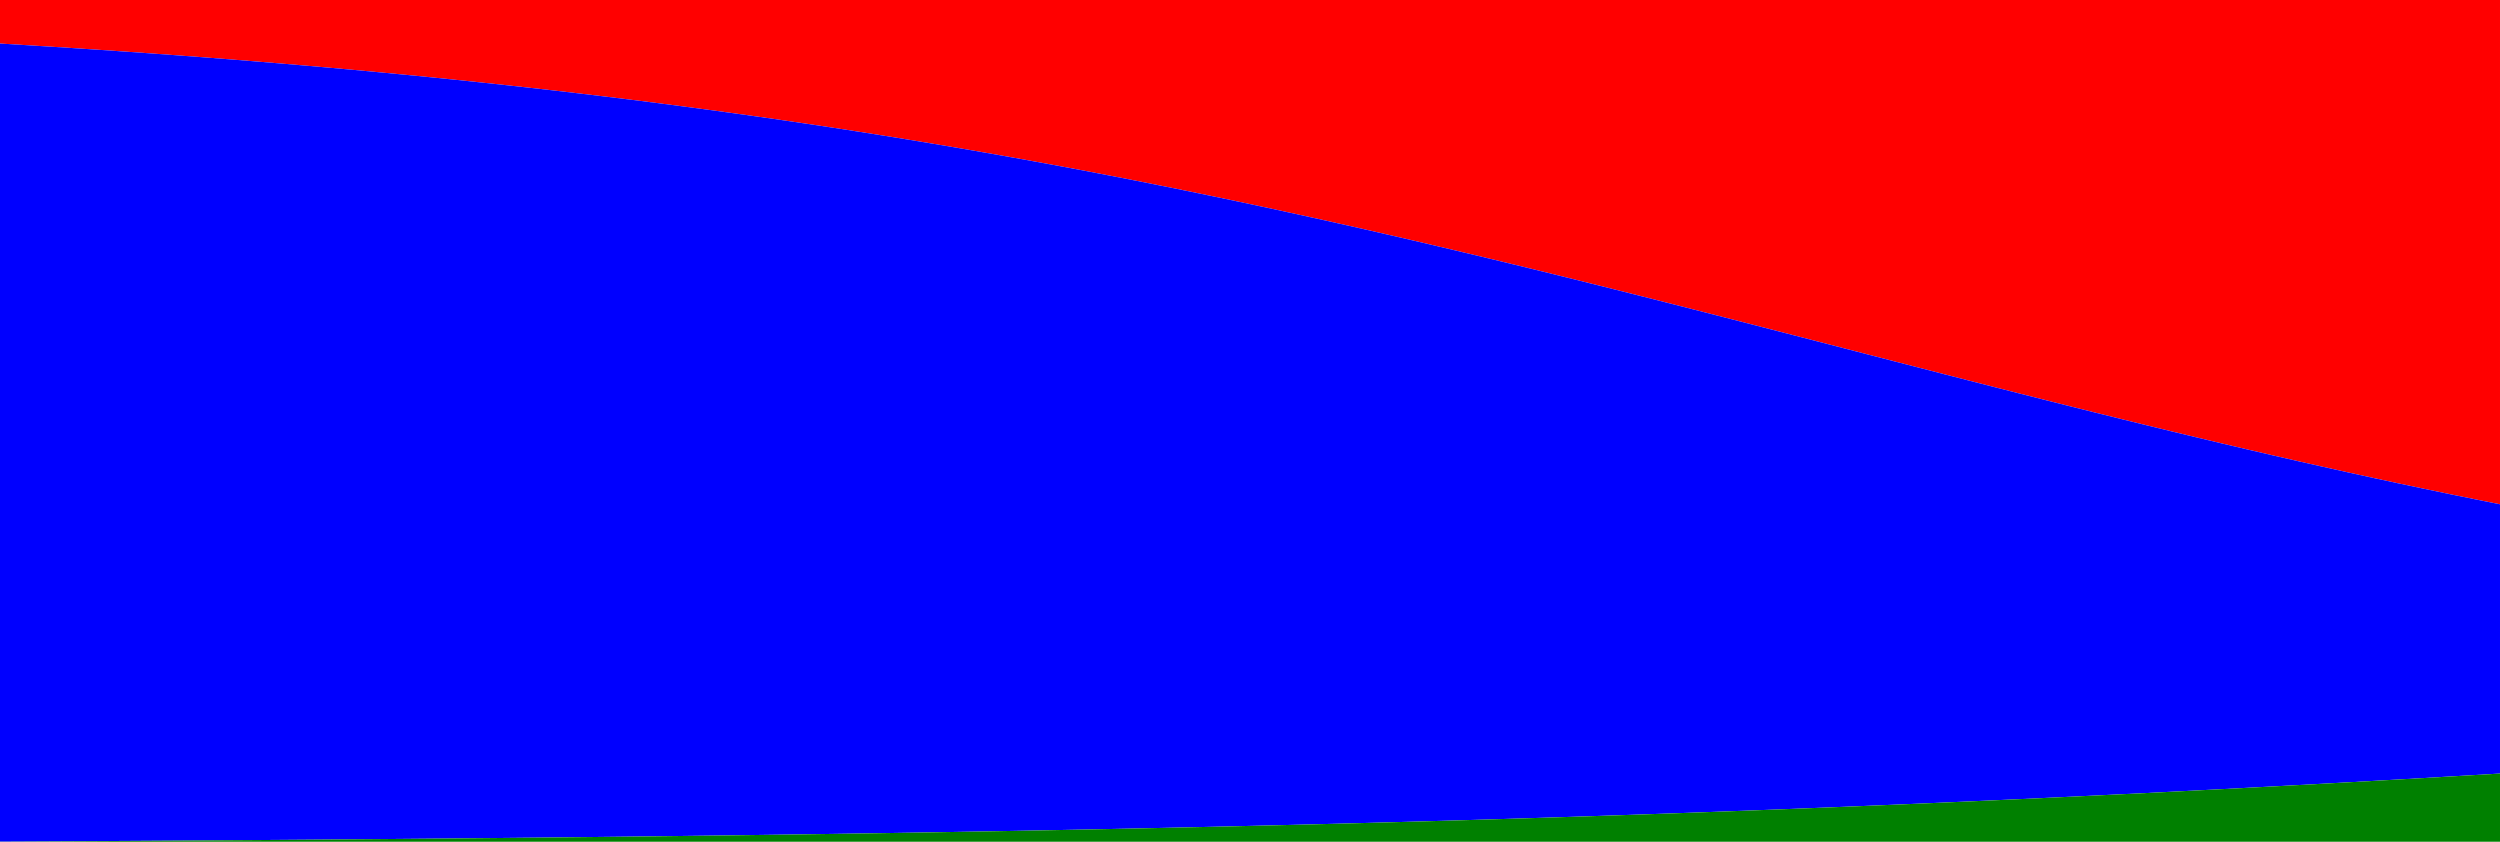
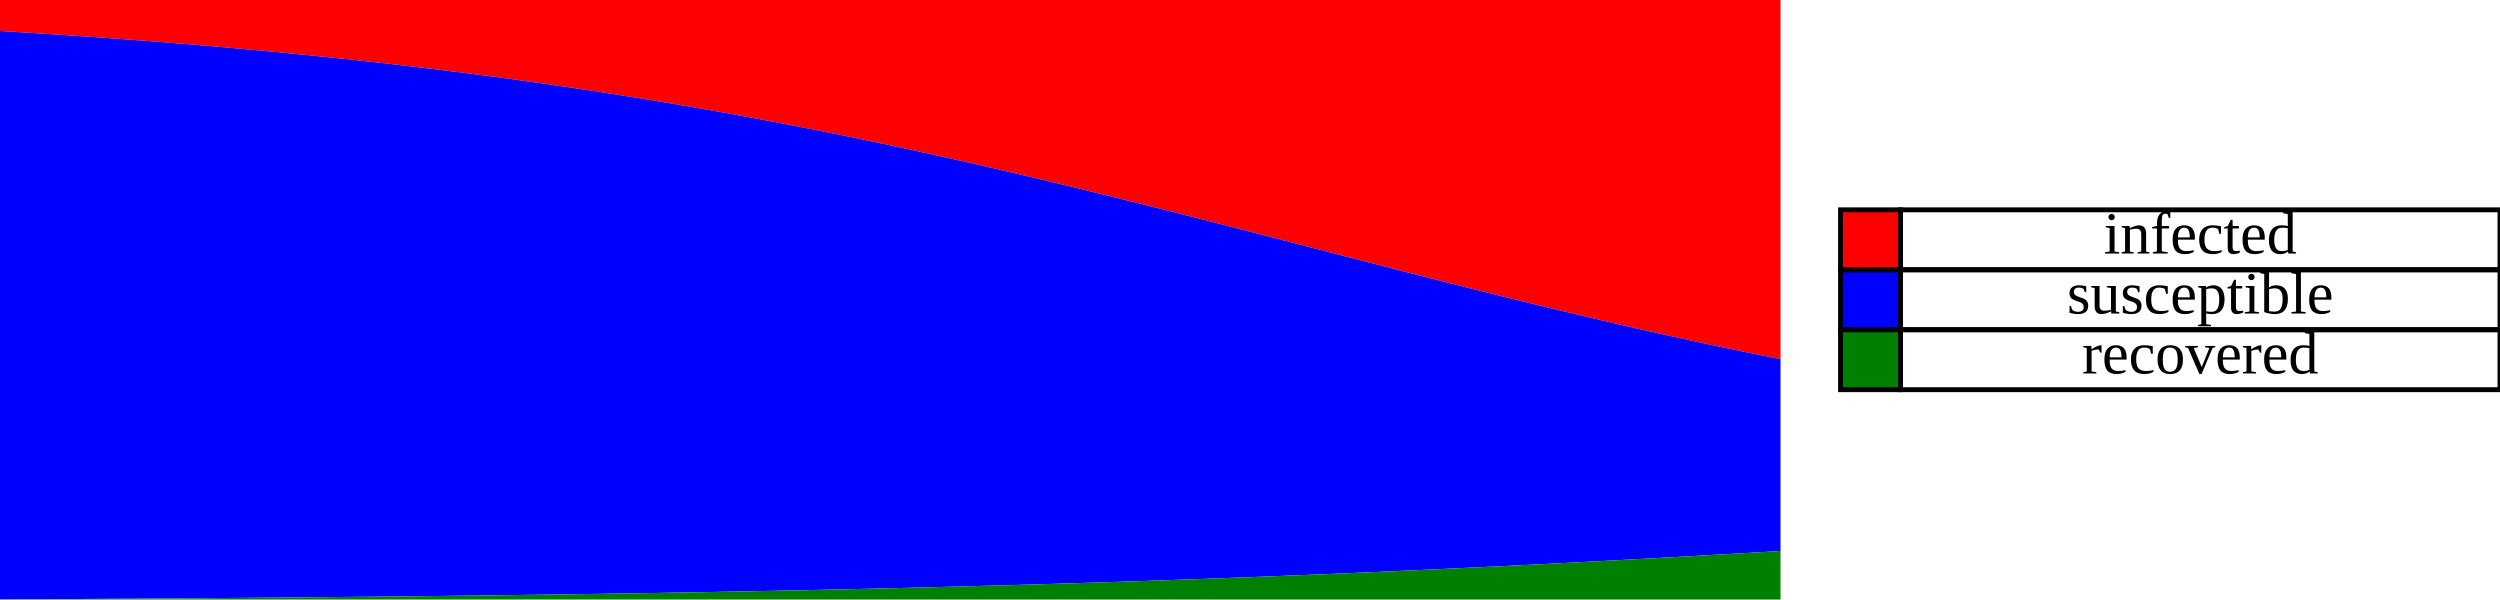
- <svg xmlns="http://www.w3.org/2000/svg" stroke="rgb(0,0,0)" font-size="1" width="1000" stroke-opacity="1" viewBox="0.0 0.0 1000.0 336.7" height="336.7" version="1.1">
+ <svg xmlns="http://www.w3.org/2000/svg" stroke="rgb(0,0,0)" font-size="1" width="1000" stroke-opacity="1" viewBox="0.0 0.0 1000.0 239.808" height="239.808" version="1.1">
  <defs />
-   <g fill="rgb(255,0,0)" stroke="rgb(0,0,0)" stroke-linecap="butt" stroke-width="2.321" stroke-miterlimit="10.0" fill-opacity="1.0" stroke-opacity="0.0" stroke-linejoin="miter">
-     <path d="M 0,17.424 l 10.101,0.609 l 10.101,0.628 l 10.101,0.649 l 10.101,0.67 l 10.101,0.691 l 10.101,0.713 l 10.101,0.736 l 10.101,0.759 l 10.101,0.783 l 10.101,0.807 l 10.101,0.832 l 10.101,0.858 l 10.101,0.884 l 10.101,0.911 l 10.101,0.938 l 10.101,0.966 l 10.101,0.995 l 10.101,1.024 l 10.101,1.054 l 10.101,1.084 l 10.101,1.115 l 10.101,1.146 l 10.101,1.179 l 10.101,1.211 l 10.101,1.244 l 10.101,1.278 l 10.101,1.312 l 10.101,1.346 l 10.101,1.381 l 10.101,1.417 l 10.101,1.452 l 10.101,1.488 l 10.101,1.525 l 10.101,1.562 l 10.101,1.599 l 10.101,1.636 l 10.101,1.673 l 10.101,1.711 l 10.101,1.748 l 10.101,1.786 l 10.101,1.823 l 10.101,1.861 l 10.101,1.898 l 10.101,1.935 l 10.101,1.972 l 10.101,2.009 l 10.101,2.045 l 10.101,2.081 l 10.101,2.116 l 10.101,2.15 l 10.101,2.184 l 10.101,2.217 l 10.101,2.25 l 10.101,2.281 l 10.101,2.312 l 10.101,2.341 l 10.101,2.369 l 10.101,2.397 l 10.101,2.422 l 10.101,2.447 l 10.101,2.47 l 10.101,2.492 l 10.101,2.512 l 10.101,2.53 l 10.101,2.547 l 10.101,2.563 l 10.101,2.576 l 10.101,2.588 l 10.101,2.598 l 10.101,2.606 l 10.101,2.611 l 10.101,2.615 l 10.101,2.618 l 10.101,2.618 l 10.101,2.616 l 10.101,2.612 l 10.101,2.606 l 10.101,2.598 l 10.101,2.588 l 10.101,2.575 l 10.101,2.562 l 10.101,2.545 l 10.101,2.527 l 10.101,2.508 l 10.101,2.486 l 10.101,2.462 l 10.101,2.437 l 10.101,2.41 l 10.101,2.381 l 10.101,2.351 l 10.101,2.319 l 10.101,2.286 l 10.101,2.251 l 10.101,2.215 l 10.101,2.178 l 10.101,2.14 l 10.101,2.1 l 10.101,2.06 l 10.101,2.018 v -201.711 h -10.101 h -10.101 h -10.101 l -10.101,0 h -10.101 h -10.101 h -10.101 h -10.101 h -10.101 h -10.101 h -10.101 h -10.101 h -10.101 h -10.101 h -10.101 h -10.101 h -10.101 h -10.101 h -10.101 h -10.101 h -10.101 h -10.101 h -10.101 h -10.101 h -10.101 h -10.101 h -10.101 h -10.101 h -10.101 h -10.101 h -10.101 h -10.101 h -10.101 h -10.101 h -10.101 h -10.101 l -10.101,0 l -10.101,-0 l -10.101,0 h -10.101 h -10.101 l -10.101,-0 h -10.101 l -10.101,0 h -10.101 l -10.101,-0 l -10.101,0 h -10.101 h -10.101 h -10.101 h -10.101 h -10.101 h -10.101 h -10.101 l -10.101,-0 h -10.101 h -10.101 h -10.101 l -10.101,-0 h -10.101 h -10.101 h -10.101 l -10.101,0 l -10.101,0 h -10.101 h -10.101 l -10.101,-0 h -10.101 h -10.101 h -10.101 l -10.101,0 h -10.101 h -10.101 l -10.101,-0 h -10.101 h -10.101 h -10.101 h -10.101 h -10.101 h -10.101 h -10.101 l -10.101,-0 h -10.101 l -10.101,0 h -10.101 h -10.101 h -10.101 l -10.101,-0 h -10.101 h -10.101 l -10.101,0 l -10.101,-0 h -10.101 h -10.101 l -10.101,0 l -10.101,-0 h -10.101 h -10.101 l -10.101,0 Z" />
+   <g fill="rgb(0,0,0)" stroke="rgb(0,0,0)" stroke-linecap="butt" stroke-width="1.959" stroke-miterlimit="10.0" fill-opacity="0.0" stroke-opacity="1.0" stroke-linejoin="miter">
+     <path d="M 1000,155.875 l -0,-23.981 h -239.808 l -0,23.981 Z" />
  </g>
-   <g fill="rgb(0,0,255)" stroke="rgb(0,0,0)" stroke-linecap="butt" stroke-width="2.321" stroke-miterlimit="10.0" fill-opacity="1.0" stroke-opacity="0.0" stroke-linejoin="miter">
-     <path d="M 0,336.65 l 10.101,-0.052 l 10.101,-0.054 l 10.101,-0.056 l 10.101,-0.058 l 10.101,-0.06 l 10.101,-0.062 l 10.101,-0.064 l 10.101,-0.066 l 10.101,-0.069 l 10.101,-0.071 l 10.101,-0.073 l 10.101,-0.076 l 10.101,-0.079 l 10.101,-0.081 l 10.101,-0.084 l 10.101,-0.087 l 10.101,-0.09 l 10.101,-0.093 l 10.101,-0.096 l 10.101,-0.099 l 10.101,-0.102 l 10.101,-0.105 l 10.101,-0.109 l 10.101,-0.112 l 10.101,-0.116 l 10.101,-0.12 l 10.101,-0.124 l 10.101,-0.128 l 10.101,-0.132 l 10.101,-0.136 l 10.101,-0.14 l 10.101,-0.144 l 10.101,-0.149 l 10.101,-0.153 l 10.101,-0.158 l 10.101,-0.163 l 10.101,-0.168 l 10.101,-0.173 l 10.101,-0.178 l 10.101,-0.183 l 10.101,-0.189 l 10.101,-0.194 l 10.101,-0.2 l 10.101,-0.205 l 10.101,-0.211 l 10.101,-0.217 l 10.101,-0.223 l 10.101,-0.229 l 10.101,-0.235 l 10.101,-0.242 l 10.101,-0.248 l 10.101,-0.255 l 10.101,-0.261 l 10.101,-0.268 l 10.101,-0.275 l 10.101,-0.282 l 10.101,-0.289 l 10.101,-0.296 l 10.101,-0.303 l 10.101,-0.31 l 10.101,-0.318 l 10.101,-0.325 l 10.101,-0.333 l 10.101,-0.34 l 10.101,-0.348 l 10.101,-0.355 l 10.101,-0.363 l 10.101,-0.371 l 10.101,-0.379 l 10.101,-0.386 l 10.101,-0.394 l 10.101,-0.402 l 10.101,-0.41 l 10.101,-0.418 l 10.101,-0.426 l 10.101,-0.433 l 10.101,-0.441 l 10.101,-0.449 l 10.101,-0.457 l 10.101,-0.465 l 10.101,-0.472 l 10.101,-0.48 l 10.101,-0.488 l 10.101,-0.495 l 10.101,-0.503 l 10.101,-0.51 l 10.101,-0.518 l 10.101,-0.525 l 10.101,-0.532 l 10.101,-0.539 l 10.101,-0.546 l 10.101,-0.553 l 10.101,-0.56 l 10.101,-0.567 l 10.101,-0.574 l 10.101,-0.58 l 10.101,-0.587 l 10.101,-0.593 l 10.101,-0.599 v -107.711 l -10.101,-2.018 l -10.101,-2.06 l -10.101,-2.1 l -10.101,-2.14 l -10.101,-2.178 l -10.101,-2.215 l -10.101,-2.251 l -10.101,-2.286 l -10.101,-2.319 l -10.101,-2.351 l -10.101,-2.381 l -10.101,-2.41 l -10.101,-2.437 l -10.101,-2.462 l -10.101,-2.486 l -10.101,-2.508 l -10.101,-2.527 l -10.101,-2.545 l -10.101,-2.562 l -10.101,-2.575 l -10.101,-2.588 l -10.101,-2.598 l -10.101,-2.606 l -10.101,-2.612 l -10.101,-2.616 l -10.101,-2.618 l -10.101,-2.618 l -10.101,-2.615 l -10.101,-2.611 l -10.101,-2.606 l -10.101,-2.598 l -10.101,-2.588 l -10.101,-2.576 l -10.101,-2.563 l -10.101,-2.547 l -10.101,-2.53 l -10.101,-2.512 l -10.101,-2.492 l -10.101,-2.47 l -10.101,-2.447 l -10.101,-2.422 l -10.101,-2.397 l -10.101,-2.369 l -10.101,-2.341 l -10.101,-2.312 l -10.101,-2.281 l -10.101,-2.25 l -10.101,-2.217 l -10.101,-2.184 l -10.101,-2.15 l -10.101,-2.116 l -10.101,-2.081 l -10.101,-2.045 l -10.101,-2.009 l -10.101,-1.972 l -10.101,-1.935 l -10.101,-1.898 l -10.101,-1.861 l -10.101,-1.823 l -10.101,-1.786 l -10.101,-1.748 l -10.101,-1.711 l -10.101,-1.673 l -10.101,-1.636 l -10.101,-1.599 l -10.101,-1.562 l -10.101,-1.525 l -10.101,-1.488 l -10.101,-1.452 l -10.101,-1.417 l -10.101,-1.381 l -10.101,-1.346 l -10.101,-1.312 l -10.101,-1.278 l -10.101,-1.244 l -10.101,-1.211 l -10.101,-1.179 l -10.101,-1.146 l -10.101,-1.115 l -10.101,-1.084 l -10.101,-1.054 l -10.101,-1.024 l -10.101,-0.995 l -10.101,-0.966 l -10.101,-0.938 l -10.101,-0.911 l -10.101,-0.884 l -10.101,-0.858 l -10.101,-0.832 l -10.101,-0.807 l -10.101,-0.783 l -10.101,-0.759 l -10.101,-0.736 l -10.101,-0.713 l -10.101,-0.691 l -10.101,-0.67 l -10.101,-0.649 l -10.101,-0.628 l -10.101,-0.609 Z" />
+   <g fill="rgb(0,0,0)" stroke="rgb(0,0,0)" stroke-linecap="butt" stroke-width="1.959" font-size="23.981px" stroke-miterlimit="10.0" fill-opacity="1.0" stroke-opacity="1.0" stroke-linejoin="miter">
+     <text dominant-baseline="middle" stroke="none" transform="matrix(1,0,0,1,880.0959,143.8849)" text-anchor="middle">recovered</text>
  </g>
-   <g fill="rgb(0,128,0)" stroke="rgb(0,0,0)" stroke-linecap="butt" stroke-width="2.321" stroke-miterlimit="10.0" fill-opacity="1.0" stroke-opacity="0.0" stroke-linejoin="miter">
-     <path d="M 0,336.7 h 10.101 h 10.101 h 10.101 h 10.101 h 10.101 h 10.101 h 10.101 h 10.101 h 10.101 h 10.101 h 10.101 h 10.101 h 10.101 h 10.101 h 10.101 h 10.101 h 10.101 h 10.101 h 10.101 h 10.101 h 10.101 h 10.101 h 10.101 h 10.101 h 10.101 h 10.101 h 10.101 h 10.101 h 10.101 h 10.101 h 10.101 h 10.101 h 10.101 h 10.101 h 10.101 h 10.101 h 10.101 h 10.101 h 10.101 h 10.101 h 10.101 h 10.101 h 10.101 h 10.101 h 10.101 h 10.101 h 10.101 h 10.101 h 10.101 h 10.101 h 10.101 h 10.101 h 10.101 h 10.101 h 10.101 h 10.101 h 10.101 h 10.101 h 10.101 h 10.101 h 10.101 h 10.101 h 10.101 h 10.101 h 10.101 h 10.101 h 10.101 h 10.101 h 10.101 h 10.101 h 10.101 h 10.101 h 10.101 h 10.101 h 10.101 h 10.101 h 10.101 h 10.101 h 10.101 h 10.101 h 10.101 h 10.101 h 10.101 h 10.101 h 10.101 h 10.101 h 10.101 h 10.101 h 10.101 h 10.101 h 10.101 h 10.101 h 10.101 h 10.101 h 10.101 h 10.101 h 10.101 h 10.101 h 10.101 v -27.278 l -10.101,0.599 l -10.101,0.593 l -10.101,0.587 l -10.101,0.58 l -10.101,0.574 l -10.101,0.567 l -10.101,0.56 l -10.101,0.553 l -10.101,0.546 l -10.101,0.539 l -10.101,0.532 l -10.101,0.525 l -10.101,0.518 l -10.101,0.51 l -10.101,0.503 l -10.101,0.495 l -10.101,0.488 l -10.101,0.48 l -10.101,0.472 l -10.101,0.465 l -10.101,0.457 l -10.101,0.449 l -10.101,0.441 l -10.101,0.433 l -10.101,0.426 l -10.101,0.418 l -10.101,0.41 l -10.101,0.402 l -10.101,0.394 l -10.101,0.386 l -10.101,0.379 l -10.101,0.371 l -10.101,0.363 l -10.101,0.355 l -10.101,0.348 l -10.101,0.34 l -10.101,0.333 l -10.101,0.325 l -10.101,0.318 l -10.101,0.31 l -10.101,0.303 l -10.101,0.296 l -10.101,0.289 l -10.101,0.282 l -10.101,0.275 l -10.101,0.268 l -10.101,0.261 l -10.101,0.255 l -10.101,0.248 l -10.101,0.242 l -10.101,0.235 l -10.101,0.229 l -10.101,0.223 l -10.101,0.217 l -10.101,0.211 l -10.101,0.205 l -10.101,0.2 l -10.101,0.194 l -10.101,0.189 l -10.101,0.183 l -10.101,0.178 l -10.101,0.173 l -10.101,0.168 l -10.101,0.163 l -10.101,0.158 l -10.101,0.153 l -10.101,0.149 l -10.101,0.144 l -10.101,0.14 l -10.101,0.136 l -10.101,0.132 l -10.101,0.128 l -10.101,0.124 l -10.101,0.12 l -10.101,0.116 l -10.101,0.112 l -10.101,0.109 l -10.101,0.105 l -10.101,0.102 l -10.101,0.099 l -10.101,0.096 l -10.101,0.093 l -10.101,0.09 l -10.101,0.087 l -10.101,0.084 l -10.101,0.081 l -10.101,0.079 l -10.101,0.076 l -10.101,0.073 l -10.101,0.071 l -10.101,0.069 l -10.101,0.066 l -10.101,0.064 l -10.101,0.062 l -10.101,0.06 l -10.101,0.058 l -10.101,0.056 l -10.101,0.054 l -10.101,0.052 Z" />
+   <g fill="rgb(0,128,0)" stroke="rgb(0,0,0)" stroke-linecap="butt" stroke-width="1.959" stroke-miterlimit="10.0" fill-opacity="1.0" stroke-opacity="1.0" stroke-linejoin="miter">
+     <path d="M 760.192,155.875 l -0,-23.981 h -23.981 l -0,23.981 Z" />
+   </g>
+   <g fill="rgb(0,0,0)" stroke="rgb(0,0,0)" stroke-linecap="butt" stroke-width="1.959" stroke-miterlimit="10.0" fill-opacity="0.0" stroke-opacity="1.0" stroke-linejoin="miter">
+     <path d="M 1000,131.894 l -0,-23.981 h -239.808 l -0,23.981 Z" />
+   </g>
+   <g fill="rgb(0,0,0)" stroke="rgb(0,0,0)" stroke-linecap="butt" stroke-width="1.959" font-size="23.981px" stroke-miterlimit="10.0" fill-opacity="1.0" stroke-opacity="1.0" stroke-linejoin="miter">
+     <text dominant-baseline="middle" stroke="none" transform="matrix(1,0,0,1,880.0959,119.9041)" text-anchor="middle">susceptible</text>
+   </g>
+   <g fill="rgb(0,0,255)" stroke="rgb(0,0,0)" stroke-linecap="butt" stroke-width="1.959" stroke-miterlimit="10.0" fill-opacity="1.0" stroke-opacity="1.0" stroke-linejoin="miter">
+     <path d="M 760.192,131.894 l -0,-23.981 h -23.981 l -0,23.981 Z" />
+   </g>
+   <g fill="rgb(0,0,0)" stroke="rgb(0,0,0)" stroke-linecap="butt" stroke-width="1.959" stroke-miterlimit="10.0" fill-opacity="0.0" stroke-opacity="1.0" stroke-linejoin="miter">
+     <path d="M 1000,107.914 l -0,-23.981 h -239.808 l -0,23.981 Z" />
+   </g>
+   <g fill="rgb(0,0,0)" stroke="rgb(0,0,0)" stroke-linecap="butt" stroke-width="1.959" font-size="23.981px" stroke-miterlimit="10.0" fill-opacity="1.0" stroke-opacity="1.0" stroke-linejoin="miter">
+     <text dominant-baseline="middle" stroke="none" transform="matrix(1,0,0,1,880.0959,95.9233)" text-anchor="middle">infected</text>
+   </g>
+   <g fill="rgb(255,0,0)" stroke="rgb(0,0,0)" stroke-linecap="butt" stroke-width="1.959" stroke-miterlimit="10.0" fill-opacity="1.0" stroke-opacity="1.0" stroke-linejoin="miter">
+     <path d="M 760.192,107.914 l -0,-23.981 h -23.981 l -0,23.981 Z" />
+   </g>
+   <g fill="rgb(255,0,0)" stroke="rgb(0,0,0)" stroke-linecap="butt" stroke-width="1.959" stroke-miterlimit="10.0" fill-opacity="1.0" stroke-opacity="0.0" stroke-linejoin="miter">
+     <path d="M 0,12.41 l 7.194,0.433 l 7.194,0.448 l 7.194,0.462 l 7.194,0.477 l 7.194,0.492 l 7.194,0.508 l 7.194,0.524 l 7.194,0.541 l 7.194,0.558 l 7.194,0.575 l 7.194,0.593 l 7.194,0.611 l 7.194,0.63 l 7.194,0.649 l 7.194,0.668 l 7.194,0.688 l 7.194,0.709 l 7.194,0.729 l 7.194,0.75 l 7.194,0.772 l 7.194,0.794 l 7.194,0.817 l 7.194,0.839 l 7.194,0.863 l 7.194,0.886 l 7.194,0.91 l 7.194,0.934 l 7.194,0.959 l 7.194,0.984 l 7.194,1.009 l 7.194,1.034 l 7.194,1.06 l 7.194,1.086 l 7.194,1.112 l 7.194,1.139 l 7.194,1.165 l 7.194,1.192 l 7.194,1.218 l 7.194,1.245 l 7.194,1.272 l 7.194,1.299 l 7.194,1.325 l 7.194,1.352 l 7.194,1.378 l 7.194,1.405 l 7.194,1.431 l 7.194,1.456 l 7.194,1.482 l 7.194,1.507 l 7.194,1.532 l 7.194,1.556 l 7.194,1.579 l 7.194,1.602 l 7.194,1.625 l 7.194,1.646 l 7.194,1.667 l 7.194,1.688 l 7.194,1.707 l 7.194,1.725 l 7.194,1.743 l 7.194,1.759 l 7.194,1.775 l 7.194,1.789 l 7.194,1.802 l 7.194,1.814 l 7.194,1.825 l 7.194,1.835 l 7.194,1.843 l 7.194,1.85 l 7.194,1.856 l 7.194,1.86 l 7.194,1.863 l 7.194,1.864 l 7.194,1.864 l 7.194,1.863 l 7.194,1.86 l 7.194,1.856 l 7.194,1.85 l 7.194,1.843 l 7.194,1.834 l 7.194,1.824 l 7.194,1.813 l 7.194,1.8 l 7.194,1.786 l 7.194,1.771 l 7.194,1.754 l 7.194,1.736 l 7.194,1.716 l 7.194,1.696 l 7.194,1.675 l 7.194,1.652 l 7.194,1.628 l 7.194,1.603 l 7.194,1.578 l 7.194,1.551 l 7.194,1.524 l 7.194,1.496 l 7.194,1.467 l 7.194,1.438 v -143.665 h -7.194 h -7.194 h -7.194 l -7.194,0 h -7.194 h -7.194 h -7.194 h -7.194 h -7.194 h -7.194 h -7.194 h -7.194 h -7.194 h -7.194 h -7.194 h -7.194 h -7.194 h -7.194 h -7.194 h -7.194 h -7.194 h -7.194 h -7.194 h -7.194 h -7.194 h -7.194 h -7.194 h -7.194 h -7.194 h -7.194 h -7.194 h -7.194 h -7.194 h -7.194 h -7.194 h -7.194 l -7.194,0 l -7.194,-0 l -7.194,0 h -7.194 h -7.194 l -7.194,-0 h -7.194 l -7.194,0 h -7.194 l -7.194,-0 l -7.194,0 h -7.194 h -7.194 h -7.194 h -7.194 h -7.194 h -7.194 h -7.194 l -7.194,-0 h -7.194 h -7.194 h -7.194 l -7.194,-0 h -7.194 h -7.194 h -7.194 l -7.194,0 l -7.194,0 h -7.194 h -7.194 l -7.194,-0 h -7.194 h -7.194 h -7.194 l -7.194,0 h -7.194 h -7.194 l -7.194,-0 h -7.194 h -7.194 h -7.194 h -7.194 h -7.194 h -7.194 h -7.194 l -7.194,-0 h -7.194 l -7.194,0 h -7.194 h -7.194 h -7.194 l -7.194,-0 h -7.194 h -7.194 l -7.194,0 l -7.194,-0 h -7.194 h -7.194 l -7.194,0 l -7.194,-0 h -7.194 h -7.194 l -7.194,0 Z" />
+   </g>
+   <g fill="rgb(0,0,255)" stroke="rgb(0,0,0)" stroke-linecap="butt" stroke-width="1.959" stroke-miterlimit="10.0" fill-opacity="1.0" stroke-opacity="0.0" stroke-linejoin="miter">
+     <path d="M 0,239.772 l 7.194,-0.037 l 7.194,-0.038 l 7.194,-0.04 l 7.194,-0.041 l 7.194,-0.043 l 7.194,-0.044 l 7.194,-0.046 l 7.194,-0.047 l 7.194,-0.049 l 7.194,-0.051 l 7.194,-0.052 l 7.194,-0.054 l 7.194,-0.056 l 7.194,-0.058 l 7.194,-0.06 l 7.194,-0.062 l 7.194,-0.064 l 7.194,-0.066 l 7.194,-0.068 l 7.194,-0.07 l 7.194,-0.073 l 7.194,-0.075 l 7.194,-0.077 l 7.194,-0.08 l 7.194,-0.083 l 7.194,-0.085 l 7.194,-0.088 l 7.194,-0.091 l 7.194,-0.094 l 7.194,-0.097 l 7.194,-0.1 l 7.194,-0.103 l 7.194,-0.106 l 7.194,-0.109 l 7.194,-0.113 l 7.194,-0.116 l 7.194,-0.119 l 7.194,-0.123 l 7.194,-0.127 l 7.194,-0.13 l 7.194,-0.134 l 7.194,-0.138 l 7.194,-0.142 l 7.194,-0.146 l 7.194,-0.15 l 7.194,-0.154 l 7.194,-0.159 l 7.194,-0.163 l 7.194,-0.168 l 7.194,-0.172 l 7.194,-0.177 l 7.194,-0.181 l 7.194,-0.186 l 7.194,-0.191 l 7.194,-0.196 l 7.194,-0.201 l 7.194,-0.206 l 7.194,-0.211 l 7.194,-0.216 l 7.194,-0.221 l 7.194,-0.226 l 7.194,-0.232 l 7.194,-0.237 l 7.194,-0.242 l 7.194,-0.248 l 7.194,-0.253 l 7.194,-0.259 l 7.194,-0.264 l 7.194,-0.27 l 7.194,-0.275 l 7.194,-0.281 l 7.194,-0.286 l 7.194,-0.292 l 7.194,-0.298 l 7.194,-0.303 l 7.194,-0.309 l 7.194,-0.314 l 7.194,-0.32 l 7.194,-0.325 l 7.194,-0.331 l 7.194,-0.337 l 7.194,-0.342 l 7.194,-0.347 l 7.194,-0.353 l 7.194,-0.358 l 7.194,-0.363 l 7.194,-0.369 l 7.194,-0.374 l 7.194,-0.379 l 7.194,-0.384 l 7.194,-0.389 l 7.194,-0.394 l 7.194,-0.399 l 7.194,-0.404 l 7.194,-0.409 l 7.194,-0.413 l 7.194,-0.418 l 7.194,-0.422 l 7.194,-0.427 v -76.715 l -7.194,-1.438 l -7.194,-1.467 l -7.194,-1.496 l -7.194,-1.524 l -7.194,-1.551 l -7.194,-1.578 l -7.194,-1.603 l -7.194,-1.628 l -7.194,-1.652 l -7.194,-1.675 l -7.194,-1.696 l -7.194,-1.716 l -7.194,-1.736 l -7.194,-1.754 l -7.194,-1.771 l -7.194,-1.786 l -7.194,-1.8 l -7.194,-1.813 l -7.194,-1.824 l -7.194,-1.834 l -7.194,-1.843 l -7.194,-1.85 l -7.194,-1.856 l -7.194,-1.86 l -7.194,-1.863 l -7.194,-1.864 l -7.194,-1.864 l -7.194,-1.863 l -7.194,-1.86 l -7.194,-1.856 l -7.194,-1.85 l -7.194,-1.843 l -7.194,-1.835 l -7.194,-1.825 l -7.194,-1.814 l -7.194,-1.802 l -7.194,-1.789 l -7.194,-1.775 l -7.194,-1.759 l -7.194,-1.743 l -7.194,-1.725 l -7.194,-1.707 l -7.194,-1.688 l -7.194,-1.667 l -7.194,-1.646 l -7.194,-1.625 l -7.194,-1.602 l -7.194,-1.579 l -7.194,-1.556 l -7.194,-1.532 l -7.194,-1.507 l -7.194,-1.482 l -7.194,-1.456 l -7.194,-1.431 l -7.194,-1.405 l -7.194,-1.378 l -7.194,-1.352 l -7.194,-1.325 l -7.194,-1.299 l -7.194,-1.272 l -7.194,-1.245 l -7.194,-1.218 l -7.194,-1.192 l -7.194,-1.165 l -7.194,-1.139 l -7.194,-1.112 l -7.194,-1.086 l -7.194,-1.06 l -7.194,-1.034 l -7.194,-1.009 l -7.194,-0.984 l -7.194,-0.959 l -7.194,-0.934 l -7.194,-0.91 l -7.194,-0.886 l -7.194,-0.863 l -7.194,-0.839 l -7.194,-0.817 l -7.194,-0.794 l -7.194,-0.772 l -7.194,-0.75 l -7.194,-0.729 l -7.194,-0.709 l -7.194,-0.688 l -7.194,-0.668 l -7.194,-0.649 l -7.194,-0.63 l -7.194,-0.611 l -7.194,-0.593 l -7.194,-0.575 l -7.194,-0.558 l -7.194,-0.541 l -7.194,-0.524 l -7.194,-0.508 l -7.194,-0.492 l -7.194,-0.477 l -7.194,-0.462 l -7.194,-0.448 l -7.194,-0.433 Z" />
+   </g>
+   <g fill="rgb(0,128,0)" stroke="rgb(0,0,0)" stroke-linecap="butt" stroke-width="1.959" stroke-miterlimit="10.0" fill-opacity="1.0" stroke-opacity="0.0" stroke-linejoin="miter">
+     <path d="M 0,239.808 h 7.194 h 7.194 h 7.194 h 7.194 h 7.194 h 7.194 h 7.194 h 7.194 h 7.194 h 7.194 h 7.194 h 7.194 h 7.194 h 7.194 h 7.194 h 7.194 h 7.194 h 7.194 h 7.194 h 7.194 h 7.194 h 7.194 h 7.194 h 7.194 h 7.194 h 7.194 h 7.194 h 7.194 h 7.194 h 7.194 h 7.194 h 7.194 h 7.194 h 7.194 h 7.194 h 7.194 h 7.194 h 7.194 h 7.194 h 7.194 h 7.194 h 7.194 h 7.194 h 7.194 h 7.194 h 7.194 h 7.194 h 7.194 h 7.194 h 7.194 h 7.194 h 7.194 h 7.194 h 7.194 h 7.194 h 7.194 h 7.194 h 7.194 h 7.194 h 7.194 h 7.194 h 7.194 h 7.194 h 7.194 h 7.194 h 7.194 h 7.194 h 7.194 h 7.194 h 7.194 h 7.194 h 7.194 h 7.194 h 7.194 h 7.194 h 7.194 h 7.194 h 7.194 h 7.194 h 7.194 h 7.194 h 7.194 h 7.194 h 7.194 h 7.194 h 7.194 h 7.194 h 7.194 h 7.194 h 7.194 h 7.194 h 7.194 h 7.194 h 7.194 h 7.194 h 7.194 h 7.194 h 7.194 h 7.194 v -19.428 l -7.194,0.427 l -7.194,0.422 l -7.194,0.418 l -7.194,0.413 l -7.194,0.409 l -7.194,0.404 l -7.194,0.399 l -7.194,0.394 l -7.194,0.389 l -7.194,0.384 l -7.194,0.379 l -7.194,0.374 l -7.194,0.369 l -7.194,0.363 l -7.194,0.358 l -7.194,0.353 l -7.194,0.347 l -7.194,0.342 l -7.194,0.337 l -7.194,0.331 l -7.194,0.325 l -7.194,0.32 l -7.194,0.314 l -7.194,0.309 l -7.194,0.303 l -7.194,0.298 l -7.194,0.292 l -7.194,0.286 l -7.194,0.281 l -7.194,0.275 l -7.194,0.27 l -7.194,0.264 l -7.194,0.259 l -7.194,0.253 l -7.194,0.248 l -7.194,0.242 l -7.194,0.237 l -7.194,0.232 l -7.194,0.226 l -7.194,0.221 l -7.194,0.216 l -7.194,0.211 l -7.194,0.206 l -7.194,0.201 l -7.194,0.196 l -7.194,0.191 l -7.194,0.186 l -7.194,0.181 l -7.194,0.177 l -7.194,0.172 l -7.194,0.168 l -7.194,0.163 l -7.194,0.159 l -7.194,0.154 l -7.194,0.15 l -7.194,0.146 l -7.194,0.142 l -7.194,0.138 l -7.194,0.134 l -7.194,0.13 l -7.194,0.127 l -7.194,0.123 l -7.194,0.119 l -7.194,0.116 l -7.194,0.113 l -7.194,0.109 l -7.194,0.106 l -7.194,0.103 l -7.194,0.1 l -7.194,0.097 l -7.194,0.094 l -7.194,0.091 l -7.194,0.088 l -7.194,0.085 l -7.194,0.083 l -7.194,0.08 l -7.194,0.077 l -7.194,0.075 l -7.194,0.073 l -7.194,0.07 l -7.194,0.068 l -7.194,0.066 l -7.194,0.064 l -7.194,0.062 l -7.194,0.06 l -7.194,0.058 l -7.194,0.056 l -7.194,0.054 l -7.194,0.052 l -7.194,0.051 l -7.194,0.049 l -7.194,0.047 l -7.194,0.046 l -7.194,0.044 l -7.194,0.043 l -7.194,0.041 l -7.194,0.04 l -7.194,0.038 l -7.194,0.037 Z" />
  </g>
</svg>
